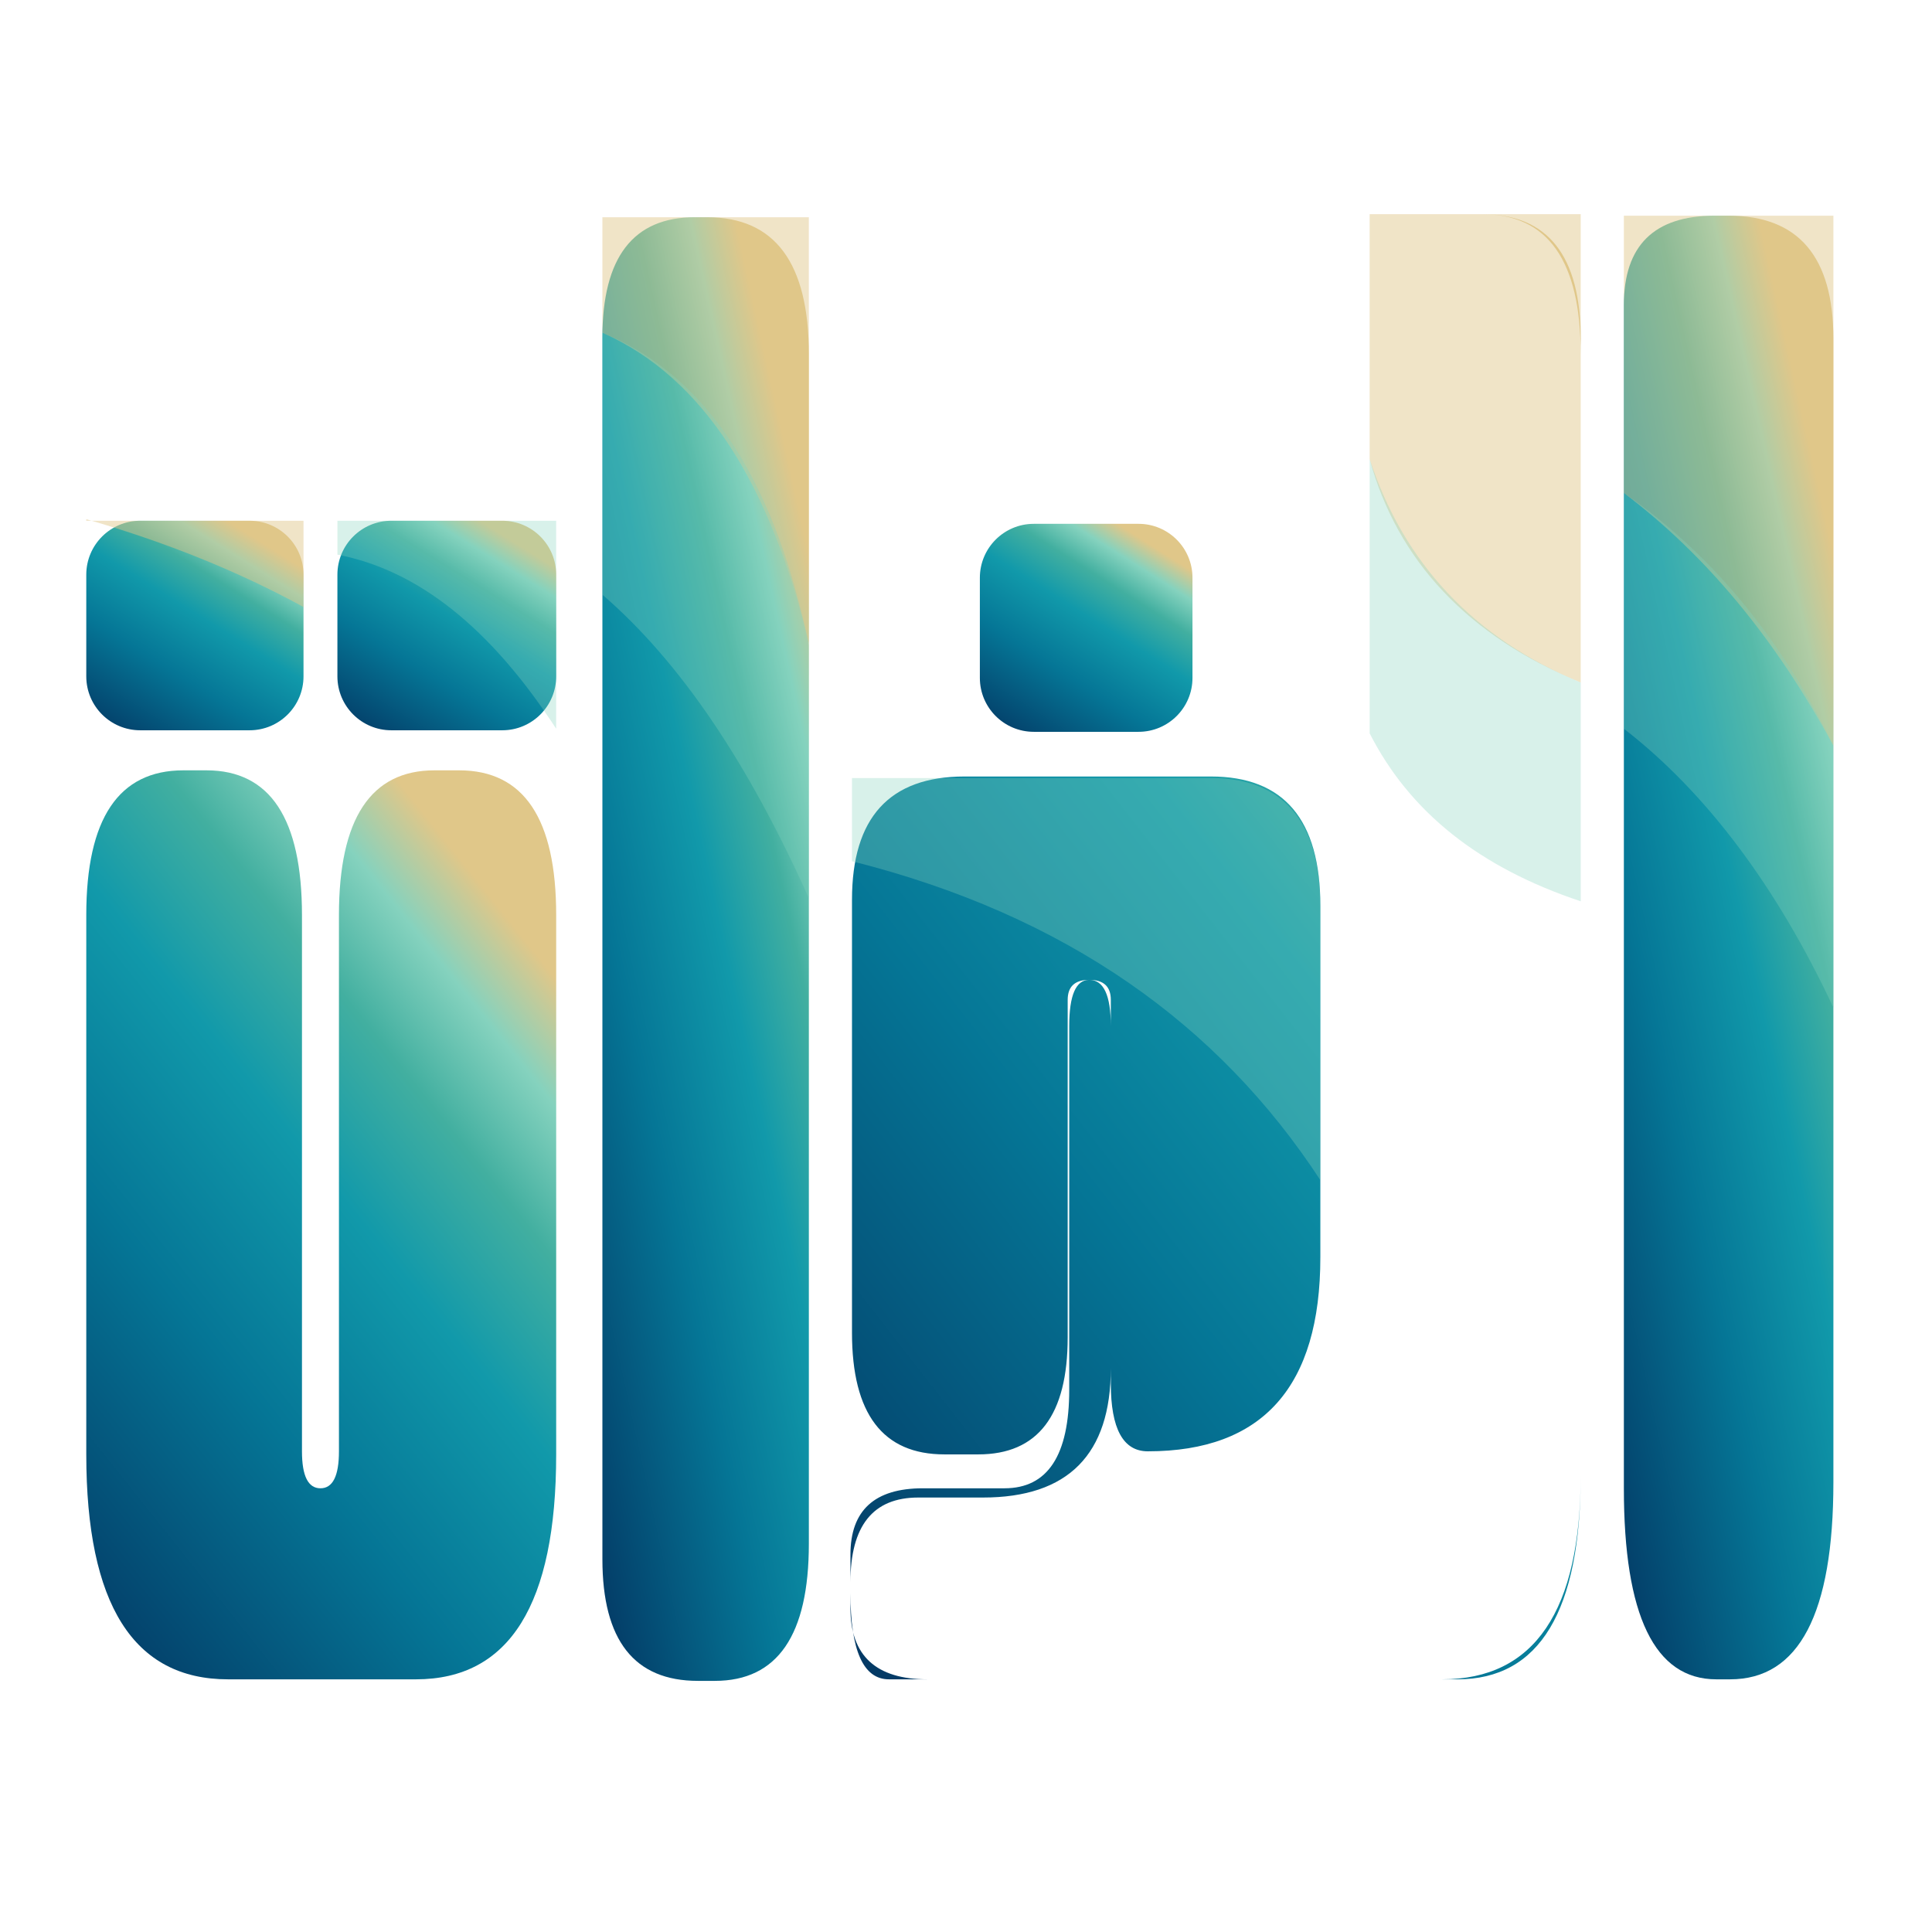
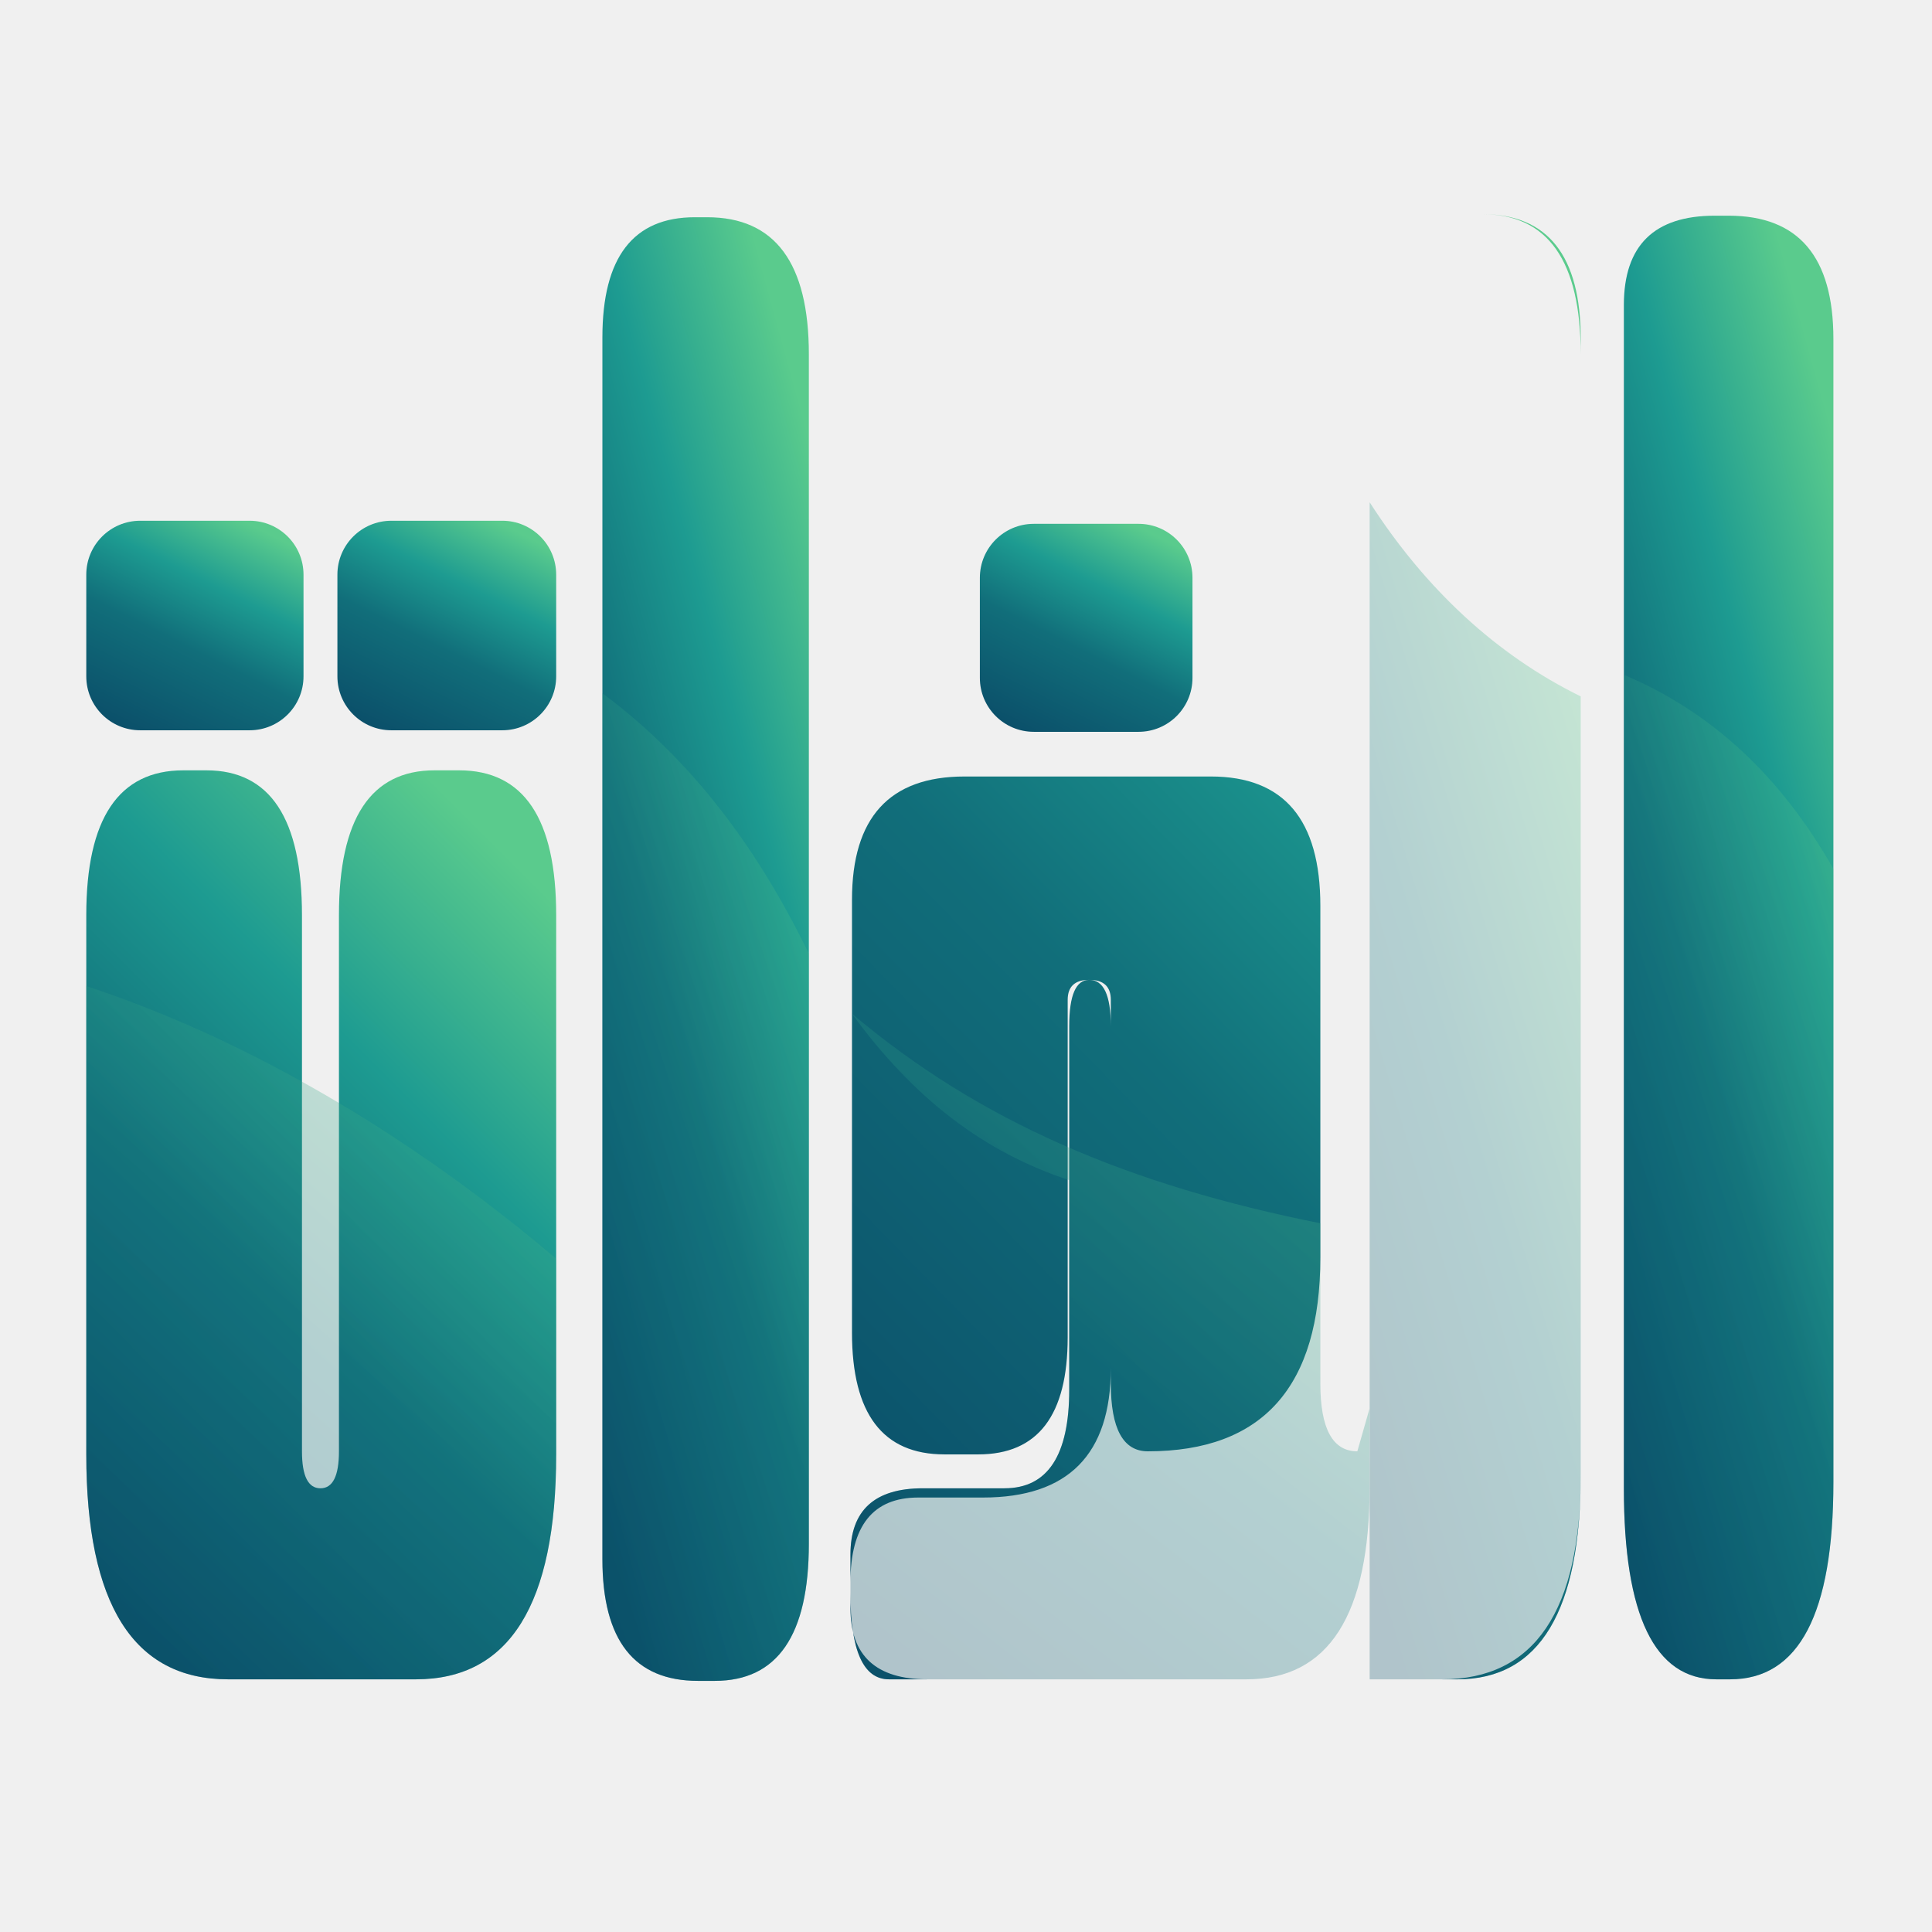
- <svg xmlns="http://www.w3.org/2000/svg" viewBox="0 0 1254 1254" width="1254" height="1254" role="img" aria-label="الذات | ATHAT">
-   <rect width="1254" height="1254" fill="#fff" />
+ <svg xmlns="http://www.w3.org/2000/svg" viewBox="0 0 1254 1254" width="1254" height="1254" role="img" aria-label="شعار الذات">
  <defs>
-     <linearGradient id="g" x1="0" y1="1" x2=".65" y2="0">
-       <stop offset="0" stop-color="#043763" />
-       <stop offset=".38" stop-color="#057696" />
-       <stop offset=".62" stop-color="#1199aa" />
-       <stop offset=".78" stop-color="#42afa0" />
-       <stop offset=".9" stop-color="#85d2be" />
-       <stop offset="1" stop-color="#e0c789" />
+     <linearGradient id="g" x1=".2" y1="1" x2=".72" y2="0">
+       <stop offset="0" stop-color="#0B506A" />
+       <stop offset=".42" stop-color="#116E7A" />
+       <stop offset=".7" stop-color="#1D9B91" />
+       <stop offset="1" stop-color="#5ACB8D" />
+     </linearGradient>
+     <linearGradient id="g2" x1=".15" y1="1" x2=".75" y2="0">
+       <stop offset="0" stop-color="#0A536A" />
+       <stop offset=".48" stop-color="#157D82" />
+       <stop offset="1" stop-color="#55C98B" />
    </linearGradient>
  </defs>
  <g fill="url(#g)">
    <path d="M1054 966V198q0-58 59-58h9q68 0 68 80v742q0 128-67 128h-9q-60 0-60-124Z" />
    <path d="M889 965V214q0-75 63-75h10q64 0 64 91v727q0 133-80 133H577q-25 0-25-56v-25q0-43 47-43h53q42 0 42-64V666q0-30 13-30 14 0 14 30v232q0 44 24 44 112 0 112-126V588q0-84-71-84H626q-73 0-73 80v281q0 79 60 79h22q58 0 58-76V649q0-13 14-13t14 13v239q0 84-83 84h-42q-44 0-44 55v17q0 46 50 46h334q90 0 90-133V220q0-81-64-81h-10q-63 0-63 75v751Z" />
    <path d="M391 1012V219q0-78 60-78h8q66 0 66 89v772q0 89-61 89h-11q-62 0-62-79Z" />
    <path d="M56 594q0-94 63-94h15q62 0 62 94v348q0 24 12 24 12 0 12-24V594q0-94 62-94h16q63 0 63 94v350q0 146-91 146H148q-92 0-92-146V594Z" />
    <rect x="56" y="338" width="141" height="136" rx="35" />
    <rect x="219" y="338" width="142" height="136" rx="35" />
    <rect x="636" y="340" width="138" height="135" rx="35" />
  </g>
-   <g opacity=".48" fill="#e0c789">
-     <path d="M56 338h141v56c-42-23-89-42-141-57Z" />
-     <path d="M391 141h134v276c-25-102-68-172-134-201Z" />
-     <path d="M889 139h137v304c-73-30-119-79-137-145Z" />
-     <path d="M1054 140h136v344c-38-70-83-124-136-164Z" />
-   </g>
-   <g opacity=".32" fill="#85d2be">
-     <path d="M219 338h142v135c-43-66-90-103-142-113Z" />
-     <path d="M391 216c71 29 113 101 134 203v164c-39-87-83-153-134-197Z" />
-     <path d="M553 505h233c40 0 71 21 71 83v178c-66-101-165-172-304-207Z" />
-     <path d="M889 298c22 67 67 116 137 145v142c-66-22-111-58-137-109Z" />
-     <path d="M1054 320c55 38 101 92 136 164v170c-37-79-83-140-136-181Z" />
+   <g opacity=".28" fill="url(#g2)">
+     <path d="M56 640c115 38 220 105 305 177v127q0 146-91 146H148q-92 0-92-146Z" />
+     <path d="M391 450c58 43 101 101 134 169v383q0 89-61 89h-11q-62 0-62-79Z" />
+     <path d="M553 658c83 70 179 111 304 136v104q0 44 24 44l8-28v51q0 125-80 125H577q-25 0-25-56v-25q0-43 47-43h53q42 0 42-64V766c-55-18-101-53-141-108Z" />
+     <path d="M889 326c36 56 82 99 137 126v505q0 133-80 133h-57Z" />
+     <path d="M1054 438c57 24 102 66 136 126v398q0 128-67 128h-9q-60 0-60-124Z" />
  </g>
</svg>
